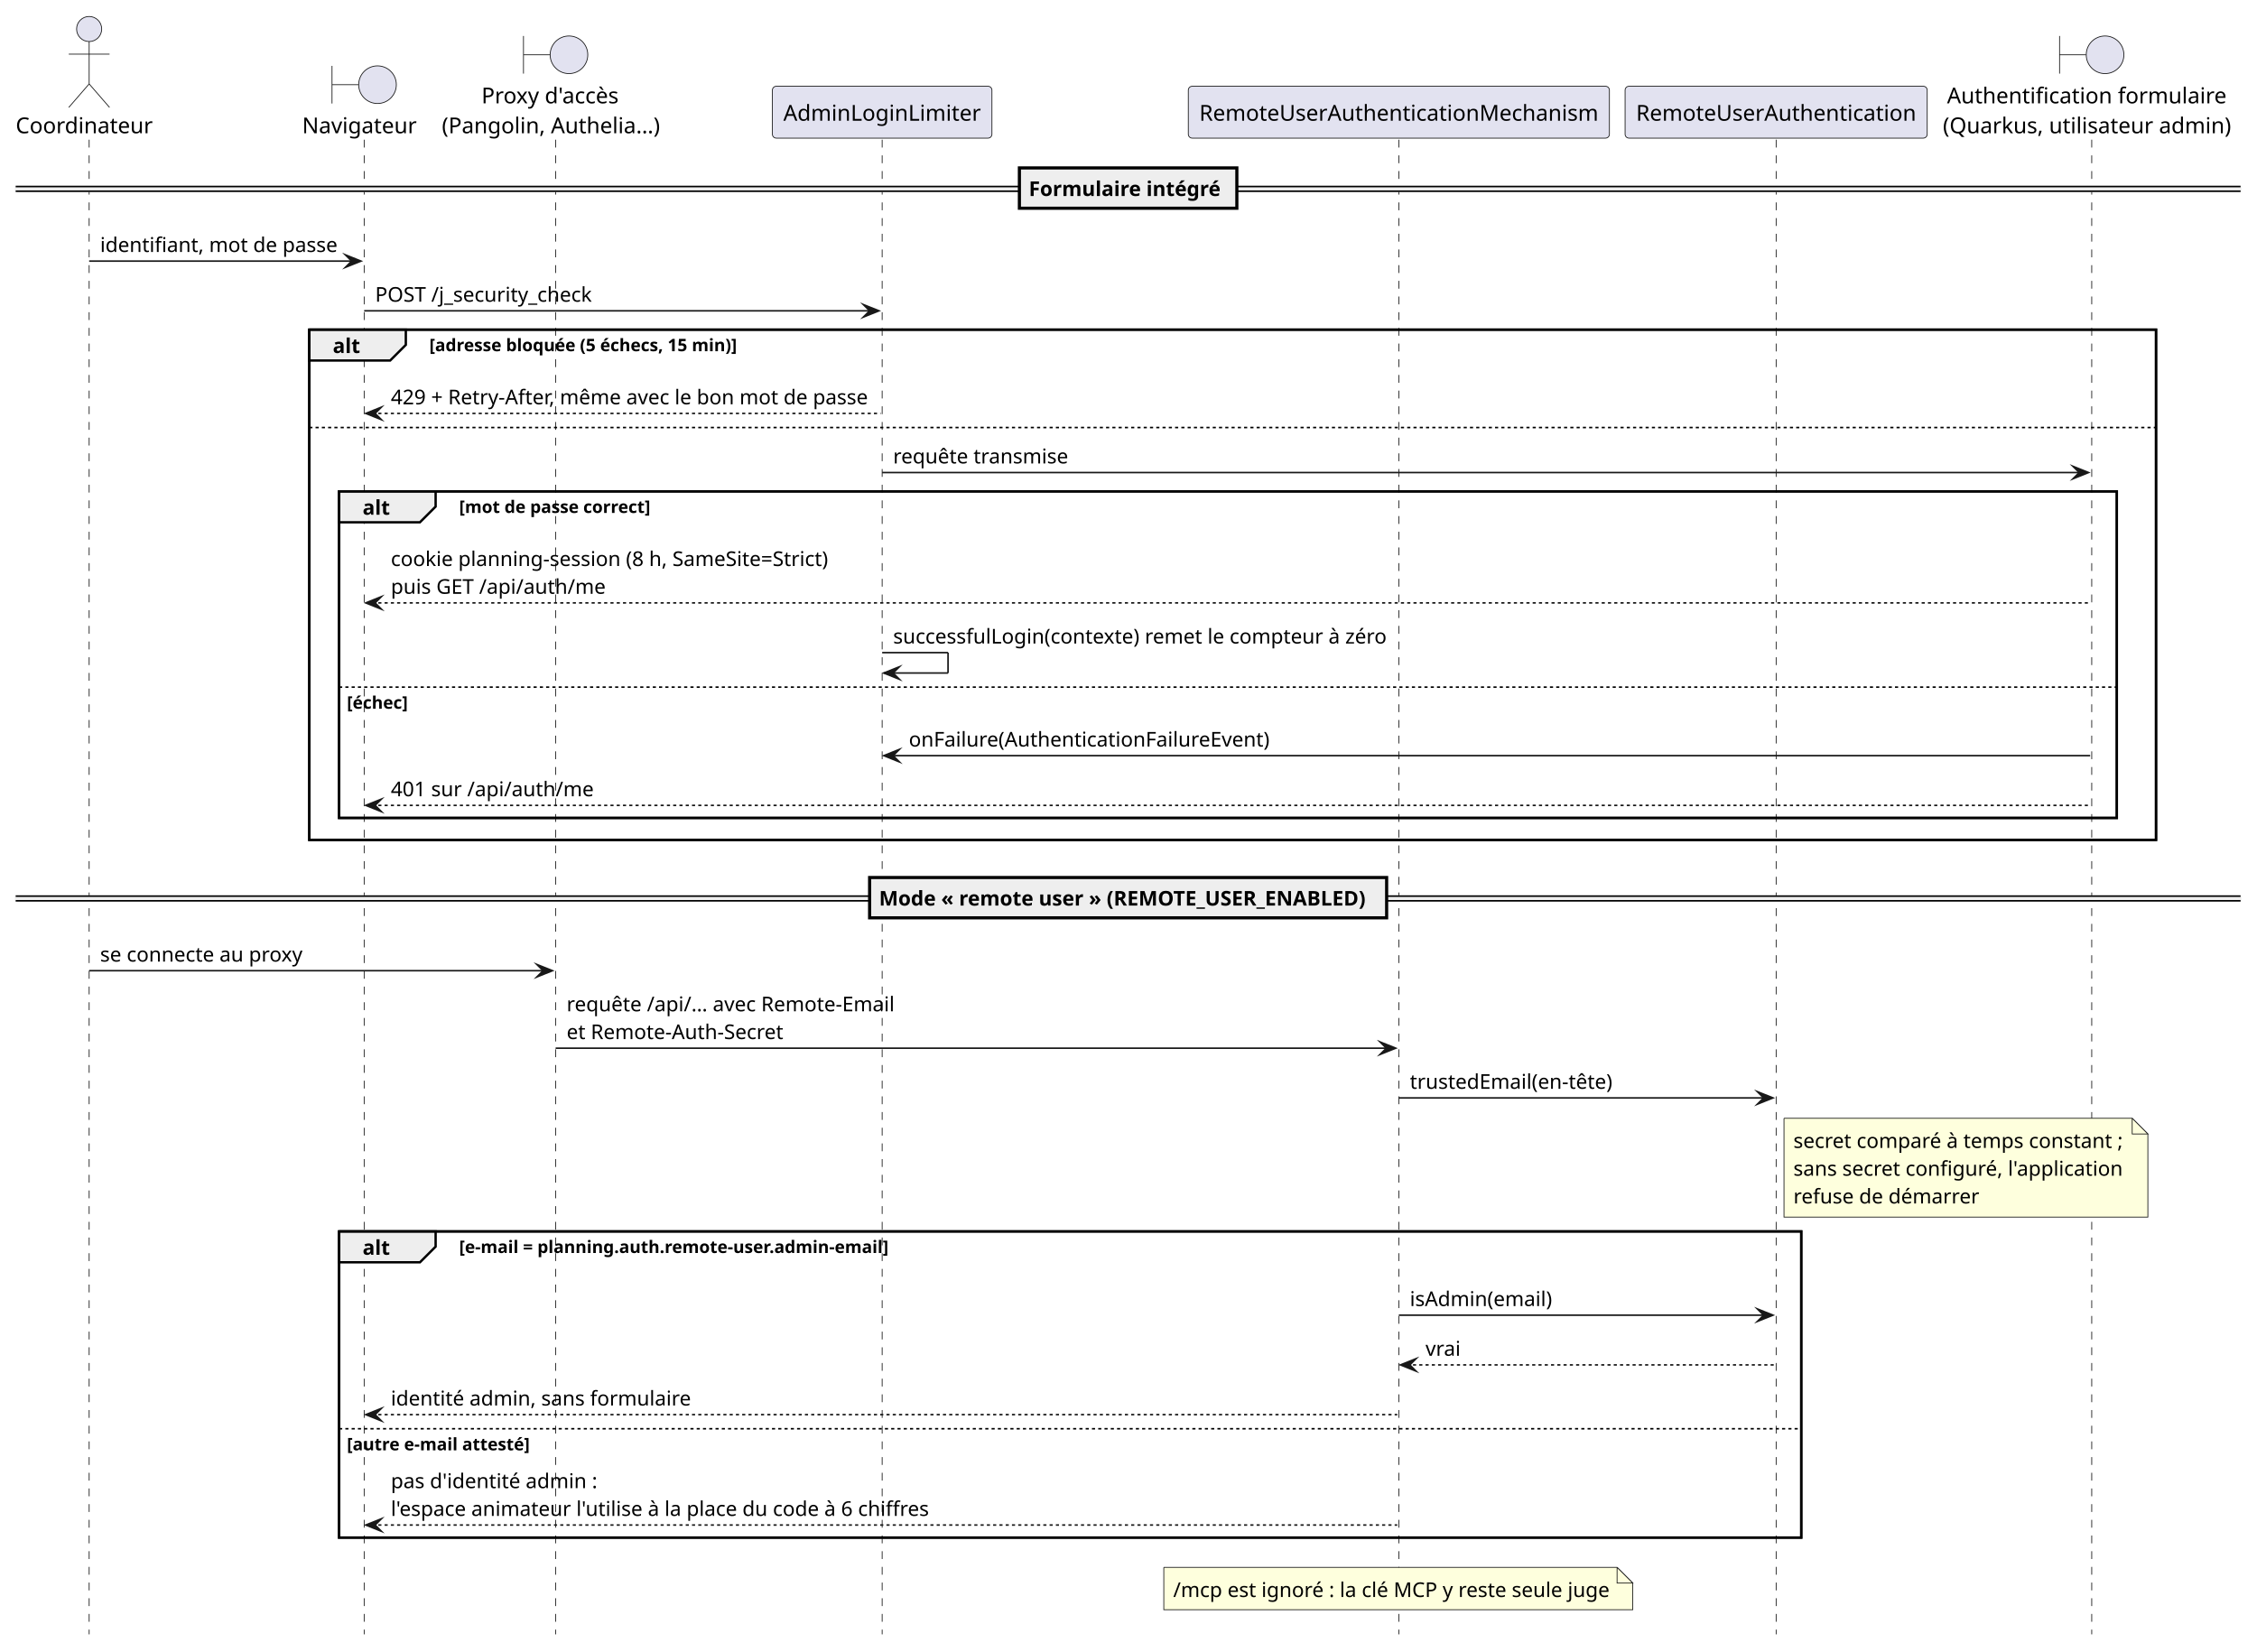
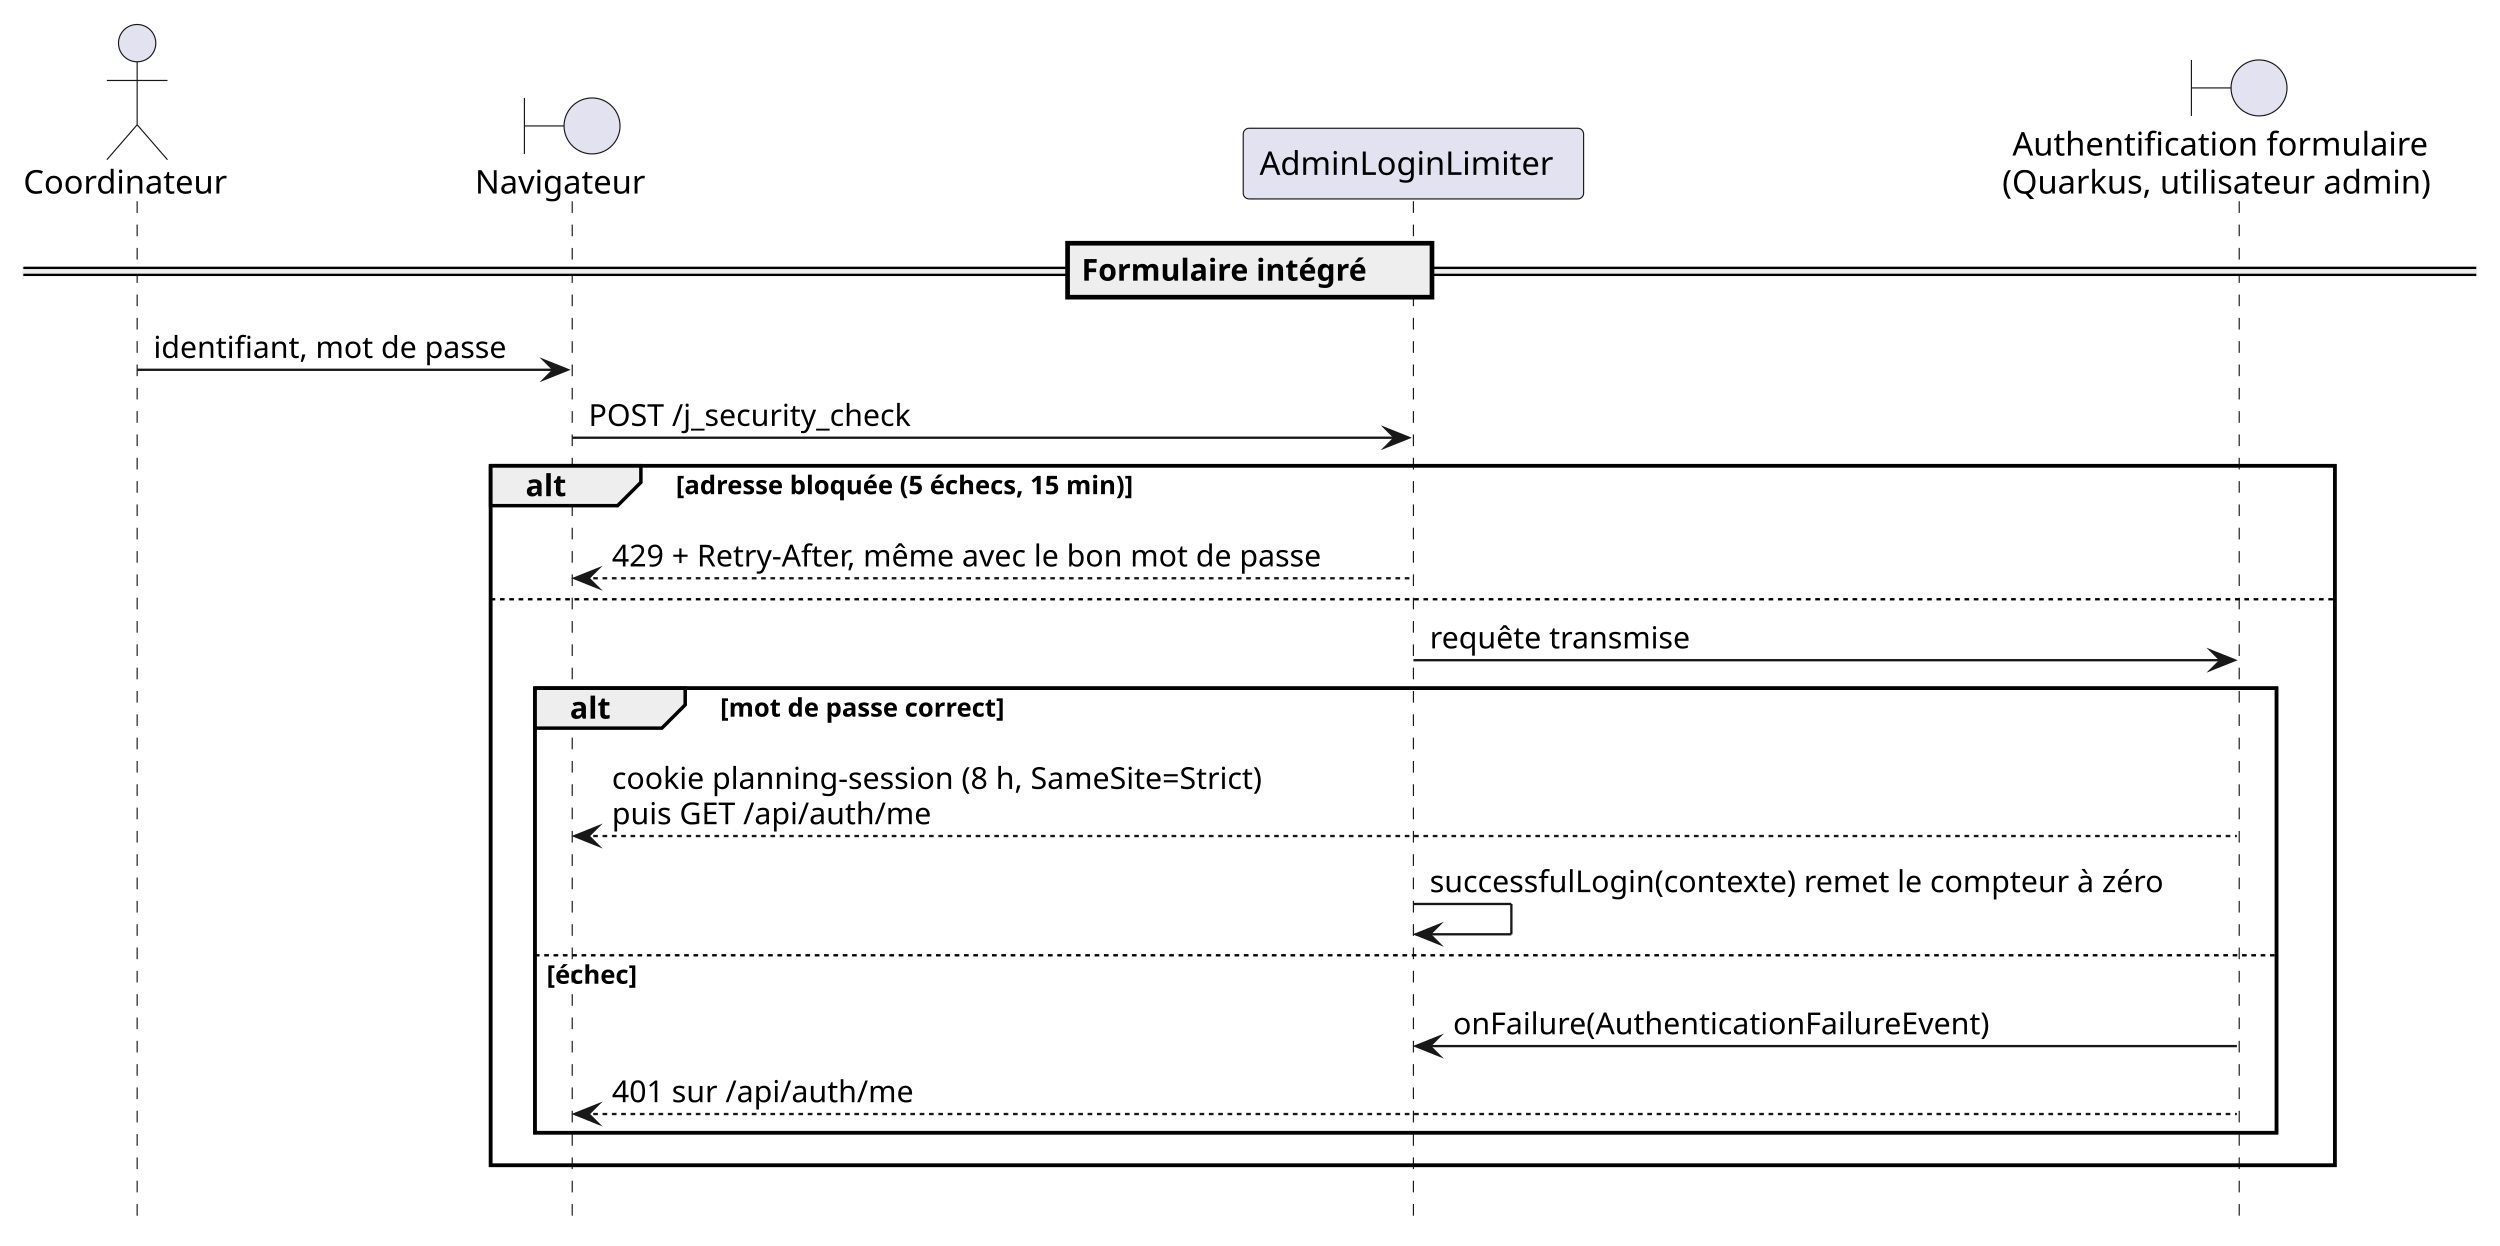
- <svg xmlns="http://www.w3.org/2000/svg" version="1.1" data-diagram-type="SEQUENCE" style="width:1439px;height:1053px;background:#FFFFFF;" width="1439px" height="1053px" viewBox="0 0 1439 1053" zoomAndPan="magnify" preserveAspectRatio="none" contentStyleType="text/css">
+ <svg xmlns="http://www.w3.org/2000/svg" version="1.1" data-diagram-type="SEQUENCE" style="width:1072px;height:534px;background:#FFFFFF;" width="1072px" height="534px" viewBox="0 0 1072 534" zoomAndPan="magnify" preserveAspectRatio="none" contentStyleType="text/css">
  <defs />
  <g font-family="sans-serif" lengthAdjust="spacing">
-     <rect x="197.187" y="210.186" width="1177.439" height="325.336" fill="none" style="stroke:#000;stroke-width:1.5;" />
-     <rect x="216.187" y="313.304" width="1133.439" height="208.218" fill="none" style="stroke:#000;stroke-width:1.5;" />
-     <rect x="216.187" y="785.17" width="932.238" height="195.218" fill="none" style="stroke:#000;stroke-width:1.5;" />
-     <g class="participant-lifeline" data-qualified-name="admin" data-entity-uid="part1" id="part1-lifeline" data-source-line="9">
+     <rect x="210.368" y="199.695" width="790.806" height="300" fill="none" style="stroke:#000;stroke-width:1.5;" />
+     <rect x="229.368" y="295.094" width="746.806" height="190.602" fill="none" style="stroke:#000;stroke-width:1.5;" />
+     <g class="participant-lifeline" data-qualified-name="admin" data-entity-uid="part1" id="part1-lifeline" data-source-line="8">
      <g>
-         <rect x="53.341" y="89.068" width="8" height="953.026" fill="#000" fill-opacity="0" />
-         <line x1="56.841" y1="89.068" x2="56.841" y2="1042.094" style="stroke:#181818;stroke-width:0.5;stroke-dasharray:5,5;" />
+         <rect x="55.311" y="86.297" width="8" height="437.398" fill="#000" fill-opacity="0" />
+         <line x1="58.811" y1="86.297" x2="58.811" y2="523.695" style="stroke:#181818;stroke-width:0.5;stroke-dasharray:5,5;" />
      </g>
    </g>
-     <g class="participant-lifeline" data-qualified-name="front" data-entity-uid="part2" id="part2-lifeline" data-source-line="10">
+     <g class="participant-lifeline" data-qualified-name="front" data-entity-uid="part2" id="part2-lifeline" data-source-line="9">
      <g>
-         <rect x="228.687" y="89.068" width="8" height="953.026" fill="#000" fill-opacity="0" />
-         <line x1="232.187" y1="89.068" x2="232.187" y2="1042.094" style="stroke:#181818;stroke-width:0.5;stroke-dasharray:5,5;" />
+         <rect x="241.868" y="86.297" width="8" height="437.398" fill="#000" fill-opacity="0" />
+         <line x1="245.368" y1="86.297" x2="245.368" y2="523.695" style="stroke:#181818;stroke-width:0.5;stroke-dasharray:5,5;" />
      </g>
    </g>
-     <g class="participant-lifeline" data-qualified-name="proxy" data-entity-uid="part3" id="part3-lifeline" data-source-line="11">
+     <g class="participant-lifeline" data-qualified-name="verrou" data-entity-uid="part3" id="part3-lifeline" data-source-line="10">
      <g>
-         <rect x="350.758" y="89.068" width="8" height="953.026" fill="#000" fill-opacity="0" />
-         <line x1="354.258" y1="89.068" x2="354.258" y2="1042.094" style="stroke:#181818;stroke-width:0.5;stroke-dasharray:5,5;" />
+         <rect x="602.573" y="86.297" width="8" height="437.398" fill="#000" fill-opacity="0" />
+         <line x1="606.073" y1="86.297" x2="606.073" y2="523.695" style="stroke:#181818;stroke-width:0.5;stroke-dasharray:5,5;" />
      </g>
    </g>
-     <g class="participant-lifeline" data-qualified-name="verrou" data-entity-uid="part4" id="part4-lifeline" data-source-line="12">
+     <g class="participant-lifeline" data-qualified-name="form" data-entity-uid="part4" id="part4-lifeline" data-source-line="11">
      <g>
-         <rect x="558.941" y="89.068" width="8" height="953.026" fill="#000" fill-opacity="0" />
-         <line x1="562.441" y1="89.068" x2="562.441" y2="1042.094" style="stroke:#181818;stroke-width:0.5;stroke-dasharray:5,5;" />
+         <rect x="956.674" y="86.297" width="8" height="437.398" fill="#000" fill-opacity="0" />
+         <line x1="960.174" y1="86.297" x2="960.174" y2="523.695" style="stroke:#181818;stroke-width:0.5;stroke-dasharray:5,5;" />
      </g>
    </g>
-     <g class="participant-lifeline" data-qualified-name="remote" data-entity-uid="part5" id="part5-lifeline" data-source-line="13">
-       <g>
-         <rect x="888.373" y="89.068" width="8" height="953.026" fill="#000" fill-opacity="0" />
-         <line x1="891.873" y1="89.068" x2="891.873" y2="1042.094" style="stroke:#181818;stroke-width:0.5;stroke-dasharray:5,5;" />
-       </g>
+     <g class="participant participant-head" data-qualified-name="admin" data-entity-uid="part1" id="part1-head" data-source-line="8">
+       <text x="10" y="82.995" fill="#000" font-size="14" textLength="91.622">Coordinateur</text>
+       <ellipse cx="58.811" cy="18.5" rx="8" ry="8" fill="#E2E2F0" style="stroke:#181818;stroke-width:0.5;" />
+       <path d="M58.811,26.5 L58.811,53.5 M45.811,34.5 L71.811,34.5 M58.811,53.5 L45.811,68.5 M58.811,53.5 L71.811,68.5" style="stroke:#181818;stroke-width:0.5;" fill="none" />
    </g>
-     <g class="participant-lifeline" data-qualified-name="confiance" data-entity-uid="part6" id="part6-lifeline" data-source-line="14">
-       <g>
-         <rect x="1128.925" y="89.068" width="8" height="953.026" fill="#000" fill-opacity="0" />
-         <line x1="1132.425" y1="89.068" x2="1132.425" y2="1042.094" style="stroke:#181818;stroke-width:0.5;stroke-dasharray:5,5;" />
-       </g>
+     <g class="participant participant-head" data-qualified-name="front" data-entity-uid="part2" id="part2-head" data-source-line="9">
+       <text x="203.656" y="82.995" fill="#000" font-size="14" textLength="77.424">Navigateur</text>
+       <path d="M224.868,42 L224.868,66 M224.868,54 L241.868,54" style="stroke:#181818;stroke-width:0.5;" fill="none" />
+       <ellipse cx="253.868" cy="54" rx="12" ry="12" fill="#E2E2F0" style="stroke:#181818;stroke-width:0.5;" />
    </g>
-     <g class="participant-lifeline" data-qualified-name="form" data-entity-uid="part7" id="part7-lifeline" data-source-line="15">
-       <g>
-         <rect x="1330.126" y="89.068" width="8" height="953.026" fill="#000" fill-opacity="0" />
-         <line x1="1333.626" y1="89.068" x2="1333.626" y2="1042.094" style="stroke:#181818;stroke-width:0.5;stroke-dasharray:5,5;" />
-       </g>
+     <g class="participant participant-head" data-qualified-name="verrou" data-entity-uid="part3" id="part3-head" data-source-line="10">
+       <rect x="533.096" y="55" width="145.954" height="30.297" fill="#E2E2F0" style="stroke:#181818;stroke-width:0.5;" rx="2.5" ry="2.5" />
+       <text x="540.096" y="74.995" fill="#000" font-size="14" textLength="131.954">AdminLoginLimiter</text>
    </g>
-     <g class="participant participant-head" data-qualified-name="admin" data-entity-uid="part1" id="part1-head" data-source-line="9">
-       <text x="10" y="84.966" fill="#000" font-size="14" textLength="87.682">Coordinateur</text>
-       <ellipse cx="56.841" cy="18.5" rx="8" ry="8" fill="#E2E2F0" style="stroke:#181818;stroke-width:0.5;" />
-       <path d="M56.841,26.5 L56.841,53.5 M43.841,34.5 L69.841,34.5 M56.841,53.5 L43.841,68.5 M56.841,53.5 L69.841,68.5" style="stroke:#181818;stroke-width:0.5;" fill="none" />
+     <g class="participant participant-head" data-qualified-name="form" data-entity-uid="part4" id="part4-head" data-source-line="11">
+       <text x="862.91" y="66.698" fill="#000" font-size="14" textLength="188.528">Authentification formulaire</text>
+       <text x="858.535" y="82.995" fill="#000" font-size="14" textLength="197.278">(Quarkus, utilisateur admin)</text>
+       <path d="M939.674,25.703 L939.674,49.703 M939.674,37.703 L956.674,37.703" style="stroke:#181818;stroke-width:0.5;" fill="none" />
+       <ellipse cx="968.674" cy="37.703" rx="12" ry="12" fill="#E2E2F0" style="stroke:#181818;stroke-width:0.5;" />
    </g>
-     <g class="participant participant-head" data-qualified-name="front" data-entity-uid="part2" id="part2-head" data-source-line="10">
-       <text x="192.654" y="84.966" fill="#000" font-size="14" textLength="73.066">Navigateur</text>
-       <path d="M211.687,42 L211.687,66 M211.687,54 L228.687,54" style="stroke:#181818;stroke-width:0.5;" fill="none" />
-       <ellipse cx="240.687" cy="54" rx="12" ry="12" fill="#E2E2F0" style="stroke:#181818;stroke-width:0.5;" />
+     <rect x="10" y="114.863" width="1051.813" height="3" fill="#EEE" style="stroke:#EEE;stroke-width:1;" />
+     <line x1="10" y1="114.863" x2="1061.813" y2="114.863" style="stroke:#000;stroke-width:1;" />
+     <line x1="10" y1="117.863" x2="1061.813" y2="117.863" style="stroke:#000;stroke-width:1;" />
+     <rect x="457.775" y="104.297" width="156.264" height="23.133" fill="#EEE" style="stroke:#000;stroke-width:2;" />
+     <text x="463.775" y="120.364" fill="#000" font-size="13" textLength="137.738" font-weight="700">Formulaire intégré</text>
+     <g class="message" data-entity-1="part1" data-entity-2="part2" id="msg1" data-source-line="14">
+       <polygon points="233.368,154.563,243.368,158.563,233.368,162.563,237.368,158.563" fill="#181818" style="stroke:#181818;stroke-width:1;stroke-linejoin:miter;stroke-miterlimit:10;" />
+       <line x1="58.811" y1="158.563" x2="239.368" y2="158.563" style="stroke:#181818;stroke-width:1;" />
+       <text x="65.811" y="153.497" fill="#000" font-size="13" textLength="162.557">identifiant, mot de passe</text>
    </g>
-     <g class="participant participant-head" data-qualified-name="proxy" data-entity-uid="part3" id="part3-head" data-source-line="11">
-       <text x="306.976" y="65.898" fill="#000" font-size="14" textLength="88.564">Proxy d'accès</text>
-       <text x="281.72" y="84.966" fill="#000" font-size="14" textLength="139.075">(Pangolin, Authelia…)</text>
-       <path d="M333.758,22.932 L333.758,46.932 M333.758,34.932 L350.758,34.932" style="stroke:#181818;stroke-width:0.5;" fill="none" />
-       <ellipse cx="362.758" cy="34.932" rx="12" ry="12" fill="#E2E2F0" style="stroke:#181818;stroke-width:0.5;" />
+     <g class="message" data-entity-1="part2" data-entity-2="part3" id="msg2" data-source-line="15">
+       <polygon points="594.073,183.695,604.073,187.695,594.073,191.695,598.073,187.695" fill="#181818" style="stroke:#181818;stroke-width:1;stroke-linejoin:miter;stroke-miterlimit:10;" />
+       <line x1="245.368" y1="187.695" x2="600.073" y2="187.695" style="stroke:#181818;stroke-width:1;" />
+       <text x="252.368" y="182.629" fill="#000" font-size="13" textLength="149.354">POST /j_security_check</text>
    </g>
-     <g class="participant participant-head" data-qualified-name="verrou" data-entity-uid="part4" id="part4-head" data-source-line="12">
-       <rect x="492.455" y="55" width="139.972" height="33.068" fill="#E2E2F0" style="stroke:#181818;stroke-width:0.5;" rx="2.5" ry="2.5" />
-       <text x="499.455" y="76.966" fill="#000" font-size="14" textLength="125.972">AdminLoginLimiter</text>
+     <path d="M210.368,199.695 L274.811,199.695 L274.811,206.828 L264.811,216.828 L210.368,216.828 L210.368,199.695" style="stroke:#000;stroke-width:1.5;" fill="#EEE" />
+     <rect x="210.368" y="199.695" width="790.806" height="300" fill="none" style="stroke:#000;stroke-width:1.5;" />
+     <text x="225.368" y="212.762" fill="#000" font-size="13" textLength="19.443" font-weight="700">alt</text>
+     <text x="289.811" y="211.906" fill="#000" font-size="11" textLength="230.366" font-weight="700">[adresse bloquée (5 échecs, 15 min)]</text>
+     <g class="message" data-entity-1="part3" data-entity-2="part2" id="msg3" data-source-line="17">
+       <polygon points="256.368,243.961,246.368,247.961,256.368,251.961,252.368,247.961" fill="#181818" style="stroke:#181818;stroke-width:1;stroke-linejoin:miter;stroke-miterlimit:10;" />
+       <line x1="250.368" y1="247.961" x2="605.073" y2="247.961" style="stroke:#181818;stroke-width:1;stroke-dasharray:2,2;" />
+       <text x="262.368" y="242.895" fill="#000" font-size="13" textLength="336.705">429 + Retry-After, même avec le bon mot de passe</text>
    </g>
-     <g class="participant participant-head" data-qualified-name="remote" data-entity-uid="part5" id="part5-head" data-source-line="13">
-       <rect x="757.628" y="55" width="268.491" height="33.068" fill="#E2E2F0" style="stroke:#181818;stroke-width:0.5;" rx="2.5" ry="2.5" />
-       <text x="764.628" y="76.966" fill="#000" font-size="14" textLength="254.491">RemoteUserAuthenticationMechanism</text>
+     <line x1="210.368" y1="256.961" x2="1001.174" y2="256.961" style="stroke:#000;stroke-width:1;stroke-dasharray:2,2;" />
+     <g class="message" data-entity-1="part3" data-entity-2="part4" id="msg4" data-source-line="19">
+       <polygon points="948.174,279.094,958.174,283.094,948.174,287.094,952.174,283.094" fill="#181818" style="stroke:#181818;stroke-width:1;stroke-linejoin:miter;stroke-miterlimit:10;" />
+       <line x1="606.073" y1="283.094" x2="954.174" y2="283.094" style="stroke:#181818;stroke-width:1;" />
+       <text x="613.073" y="278.028" fill="#000" font-size="13" textLength="119.526">requête transmise</text>
    </g>
-     <g class="participant participant-head" data-qualified-name="confiance" data-entity-uid="part6" id="part6-head" data-source-line="14">
-       <rect x="1036.119" y="55" width="192.611" height="33.068" fill="#E2E2F0" style="stroke:#181818;stroke-width:0.5;" rx="2.5" ry="2.5" />
-       <text x="1043.119" y="76.966" fill="#000" font-size="14" textLength="178.611">RemoteUserAuthentication</text>
+     <path d="M229.368,295.094 L293.811,295.094 L293.811,302.227 L283.811,312.227 L229.368,312.227 L229.368,295.094" style="stroke:#000;stroke-width:1.5;" fill="#EEE" />
+     <rect x="229.368" y="295.094" width="746.806" height="190.602" fill="none" style="stroke:#000;stroke-width:1.5;" />
+     <text x="244.368" y="308.161" fill="#000" font-size="13" textLength="19.443" font-weight="700">alt</text>
+     <text x="308.811" y="307.304" fill="#000" font-size="11" textLength="141.174" font-weight="700">[mot de passe correct]</text>
+     <g class="message" data-entity-1="part4" data-entity-2="part2" id="msg5" data-source-line="21">
+       <polygon points="256.368,354.492,246.368,358.492,256.368,362.492,252.368,358.492" fill="#181818" style="stroke:#181818;stroke-width:1;stroke-linejoin:miter;stroke-miterlimit:10;" />
+       <line x1="250.368" y1="358.492" x2="959.174" y2="358.492" style="stroke:#181818;stroke-width:1;stroke-dasharray:2,2;" />
+       <text x="262.368" y="338.293" fill="#000" font-size="13" textLength="306.014">cookie planning-session (8 h, SameSite=Strict)</text>
+       <text x="262.368" y="353.426" fill="#000" font-size="13" textLength="144.542">puis GET /api/auth/me</text>
    </g>
-     <g class="participant participant-head" data-qualified-name="form" data-entity-uid="part7" id="part7-head" data-source-line="15">
-       <text x="1241.369" y="65.898" fill="#000" font-size="14" textLength="178.513">Authentification formulaire</text>
-       <text x="1238.73" y="84.966" fill="#000" font-size="14" textLength="183.791">(Quarkus, utilisateur admin)</text>
-       <path d="M1313.126,22.932 L1313.126,46.932 M1313.126,34.932 L1330.126,34.932" style="stroke:#181818;stroke-width:0.5;" fill="none" />
-       <ellipse cx="1342.126" cy="34.932" rx="12" ry="12" fill="#E2E2F0" style="stroke:#181818;stroke-width:0.5;" />
+     <g class="message" data-entity-1="part3" data-entity-2="part3" id="msg6" data-source-line="22">
+       <line x1="606.073" y1="387.625" x2="648.073" y2="387.625" style="stroke:#181818;stroke-width:1;" />
+       <line x1="648.073" y1="387.625" x2="648.073" y2="400.625" style="stroke:#181818;stroke-width:1;" />
+       <line x1="607.073" y1="400.625" x2="648.073" y2="400.625" style="stroke:#181818;stroke-width:1;" />
+       <polygon points="617.073,396.625,607.073,400.625,617.073,404.625,613.073,400.625" fill="#181818" style="stroke:#181818;stroke-width:1;stroke-linejoin:miter;stroke-miterlimit:10;" />
+       <text x="613.073" y="382.559" fill="#000" font-size="13" textLength="340.101">successfulLogin(contexte) remet le compteur à zéro</text>
    </g>
-     <rect x="10" y="118.921" width="1418.522" height="3" fill="#EEE" style="stroke:#EEE;stroke-width:1;" />
-     <line x1="10" y1="118.921" x2="1428.522" y2="118.921" style="stroke:#000;stroke-width:1;" />
-     <line x1="10" y1="121.921" x2="1428.522" y2="121.921" style="stroke:#000;stroke-width:1;" />
-     <rect x="649.937" y="107.068" width="138.647" height="25.706" fill="#EEE" style="stroke:#000;stroke-width:2;" />
-     <text x="655.937" y="124.965" fill="#000" font-size="13" textLength="121.267" font-weight="700">Formulaire intégré</text>
-     <g class="message" data-entity-1="part1" data-entity-2="part2" id="msg1" data-source-line="18">
-       <polygon points="220.187,162.48,230.187,166.48,220.187,170.48,224.187,166.48" fill="#181818" style="stroke:#181818;stroke-width:1;stroke-linejoin:miter;stroke-miterlimit:10;" />
-       <line x1="56.841" y1="166.48" x2="226.187" y2="166.48" style="stroke:#181818;stroke-width:1;" />
-       <text x="63.841" y="160.671" fill="#000" font-size="13" textLength="151.346">identifiant, mot de passe</text>
+     <line x1="229.368" y1="409.625" x2="976.174" y2="409.625" style="stroke:#000;stroke-width:1;stroke-dasharray:2,2;" />
+     <text x="234.368" y="421.835" fill="#000" font-size="11" textLength="45.848" font-weight="700">[échec]</text>
+     <g class="message" data-entity-1="part4" data-entity-2="part3" id="msg7" data-source-line="24">
+       <polygon points="617.073,444.563,607.073,448.563,617.073,452.563,613.073,448.563" fill="#181818" style="stroke:#181818;stroke-width:1;stroke-linejoin:miter;stroke-miterlimit:10;" />
+       <line x1="611.073" y1="448.563" x2="959.174" y2="448.563" style="stroke:#181818;stroke-width:1;" />
+       <text x="623.073" y="443.497" fill="#000" font-size="13" textLength="247.508">onFailure(AuthenticationFailureEvent)</text>
    </g>
-     <g class="message" data-entity-1="part2" data-entity-2="part4" id="msg2" data-source-line="19">
-       <polygon points="550.441,194.186,560.441,198.186,550.441,202.186,554.441,198.186" fill="#181818" style="stroke:#181818;stroke-width:1;stroke-linejoin:miter;stroke-miterlimit:10;" />
-       <line x1="232.187" y1="198.186" x2="556.441" y2="198.186" style="stroke:#181818;stroke-width:1;" />
-       <text x="239.187" y="192.377" fill="#000" font-size="13" textLength="138.164">POST /j_security_check</text>
+     <g class="message" data-entity-1="part4" data-entity-2="part2" id="msg8" data-source-line="25">
+       <polygon points="256.368,473.695,246.368,477.695,256.368,481.695,252.368,477.695" fill="#181818" style="stroke:#181818;stroke-width:1;stroke-linejoin:miter;stroke-miterlimit:10;" />
+       <line x1="250.368" y1="477.695" x2="959.174" y2="477.695" style="stroke:#181818;stroke-width:1;stroke-dasharray:2,2;" />
+       <text x="262.368" y="472.629" fill="#000" font-size="13" textLength="136.608">401 sur /api/auth/me</text>
    </g>
-     <path d="M197.187,210.186 L258.746,210.186 L258.746,219.892 L248.746,229.892 L197.187,229.892 L197.187,210.186" style="stroke:#000;stroke-width:1.5;" fill="#EEE" />
-     <rect x="197.187" y="210.186" width="1177.439" height="325.336" fill="none" style="stroke:#000;stroke-width:1.5;" />
-     <text x="212.187" y="225.083" fill="#000" font-size="13" textLength="16.559" font-weight="700">alt</text>
-     <text x="273.746" y="223.945" fill="#000" font-size="11" textLength="198.227" font-weight="700">[adresse bloquée (5 échecs, 15 min)]</text>
-     <g class="message" data-entity-1="part4" data-entity-2="part2" id="msg3" data-source-line="21">
-       <polygon points="243.187,259.598,233.187,263.598,243.187,267.598,239.187,263.598" fill="#181818" style="stroke:#181818;stroke-width:1;stroke-linejoin:miter;stroke-miterlimit:10;" />
-       <line x1="237.187" y1="263.598" x2="561.441" y2="263.598" style="stroke:#181818;stroke-width:1;stroke-dasharray:2,2;" />
-       <text x="249.187" y="257.789" fill="#000" font-size="13" textLength="306.254">429 + Retry-After, même avec le bon mot de passe</text>
-     </g>
-     <line x1="197.187" y1="272.598" x2="1374.626" y2="272.598" style="stroke:#000;stroke-width:1;stroke-dasharray:2,2;" />
-     <g class="message" data-entity-1="part4" data-entity-2="part7" id="msg4" data-source-line="23">
-       <polygon points="1321.626,297.304,1331.626,301.304,1321.626,305.304,1325.626,301.304" fill="#181818" style="stroke:#181818;stroke-width:1;stroke-linejoin:miter;stroke-miterlimit:10;" />
-       <line x1="562.441" y1="301.304" x2="1327.626" y2="301.304" style="stroke:#181818;stroke-width:1;" />
-       <text x="569.441" y="295.495" fill="#000" font-size="13" textLength="112.151">requête transmise</text>
-     </g>
-     <path d="M216.187,313.304 L277.746,313.304 L277.746,323.01 L267.746,333.01 L216.187,333.01 L216.187,313.304" style="stroke:#000;stroke-width:1.5;" fill="#EEE" />
-     <rect x="216.187" y="313.304" width="1133.439" height="208.218" fill="none" style="stroke:#000;stroke-width:1.5;" />
-     <text x="231.187" y="328.201" fill="#000" font-size="13" textLength="16.559" font-weight="700">alt</text>
-     <text x="292.746" y="327.063" fill="#000" font-size="11" textLength="122.382" font-weight="700">[mot de passe correct]</text>
-     <g class="message" data-entity-1="part7" data-entity-2="part2" id="msg5" data-source-line="25">
-       <polygon points="243.187,380.422,233.187,384.422,243.187,388.422,239.187,384.422" fill="#181818" style="stroke:#181818;stroke-width:1;stroke-linejoin:miter;stroke-miterlimit:10;" />
-       <line x1="237.187" y1="384.422" x2="1332.626" y2="384.422" style="stroke:#181818;stroke-width:1;stroke-dasharray:2,2;" />
-       <text x="249.187" y="360.907" fill="#000" font-size="13" textLength="278.772">cookie planning-session (8 h, SameSite=Strict)</text>
-       <text x="249.187" y="378.613" fill="#000" font-size="13" textLength="136.981">puis GET /api/auth/me</text>
-     </g>
-     <g class="message" data-entity-1="part4" data-entity-2="part4" id="msg6" data-source-line="26">
-       <line x1="562.441" y1="416.128" x2="604.441" y2="416.128" style="stroke:#181818;stroke-width:1;" />
-       <line x1="604.441" y1="416.128" x2="604.441" y2="429.128" style="stroke:#181818;stroke-width:1;" />
-       <line x1="563.441" y1="429.128" x2="604.441" y2="429.128" style="stroke:#181818;stroke-width:1;" />
-       <polygon points="573.441,425.128,563.441,429.128,573.441,433.128,569.441,429.128" fill="#181818" style="stroke:#181818;stroke-width:1;stroke-linejoin:miter;stroke-miterlimit:10;" />
-       <text x="569.441" y="410.319" fill="#000" font-size="13" textLength="315.432">successfulLogin(contexte) remet le compteur à zéro</text>
-     </g>
-     <line x1="216.187" y1="438.128" x2="1349.626" y2="438.128" style="stroke:#000;stroke-width:1;stroke-dasharray:2,2;" />
-     <text x="221.187" y="451.887" fill="#000" font-size="11" textLength="39.41" font-weight="700">[échec]</text>
-     <g class="message" data-entity-1="part7" data-entity-2="part4" id="msg7" data-source-line="28">
-       <polygon points="573.441,477.816,563.441,481.816,573.441,485.816,569.441,481.816" fill="#181818" style="stroke:#181818;stroke-width:1;stroke-linejoin:miter;stroke-miterlimit:10;" />
-       <line x1="567.441" y1="481.816" x2="1332.626" y2="481.816" style="stroke:#181818;stroke-width:1;" />
-       <text x="579.441" y="476.007" fill="#000" font-size="13" textLength="230.516">onFailure(AuthenticationFailureEvent)</text>
-     </g>
-     <g class="message" data-entity-1="part7" data-entity-2="part2" id="msg8" data-source-line="29">
-       <polygon points="243.187,509.522,233.187,513.522,243.187,517.522,239.187,513.522" fill="#181818" style="stroke:#181818;stroke-width:1;stroke-linejoin:miter;stroke-miterlimit:10;" />
-       <line x1="237.187" y1="513.522" x2="1332.626" y2="513.522" style="stroke:#181818;stroke-width:1;stroke-dasharray:2,2;" />
-       <text x="249.187" y="507.713" fill="#000" font-size="13" textLength="129.389">401 sur /api/auth/me</text>
-     </g>
-     <rect x="10" y="571.375" width="1418.522" height="3" fill="#EEE" style="stroke:#EEE;stroke-width:1;" />
-     <line x1="10" y1="571.375" x2="1428.522" y2="571.375" style="stroke:#000;stroke-width:1;" />
-     <line x1="10" y1="574.375" x2="1428.522" y2="574.375" style="stroke:#000;stroke-width:1;" />
-     <rect x="554.439" y="559.522" width="329.644" height="25.706" fill="#EEE" style="stroke:#000;stroke-width:2;" />
-     <text x="560.439" y="577.419" fill="#000" font-size="13" textLength="312.264" font-weight="700">Mode « remote user » (REMOTE_USER_ENABLED)</text>
-     <g class="message" data-entity-1="part1" data-entity-2="part3" id="msg9" data-source-line="34">
-       <polygon points="342.258,614.934,352.258,618.934,342.258,622.934,346.258,618.934" fill="#181818" style="stroke:#181818;stroke-width:1;stroke-linejoin:miter;stroke-miterlimit:10;" />
-       <line x1="56.841" y1="618.934" x2="348.258" y2="618.934" style="stroke:#181818;stroke-width:1;" />
-       <text x="63.841" y="613.125" fill="#000" font-size="13" textLength="129.532">se connecte au proxy</text>
-     </g>
-     <g class="message" data-entity-1="part3" data-entity-2="part5" id="msg10" data-source-line="35">
-       <polygon points="879.873,664.346,889.873,668.346,879.873,672.346,883.873,668.346" fill="#181818" style="stroke:#181818;stroke-width:1;stroke-linejoin:miter;stroke-miterlimit:10;" />
-       <line x1="354.258" y1="668.346" x2="885.873" y2="668.346" style="stroke:#181818;stroke-width:1;" />
-       <text x="361.258" y="644.831" fill="#000" font-size="13" textLength="209.326">requête /api/… avec Remote-Email</text>
-       <text x="361.258" y="662.537" fill="#000" font-size="13" textLength="138.411">et Remote-Auth-Secret</text>
-     </g>
-     <g class="message" data-entity-1="part5" data-entity-2="part6" id="msg11" data-source-line="36">
-       <polygon points="1120.425,696.052,1130.425,700.052,1120.425,704.052,1124.425,700.052" fill="#181818" style="stroke:#181818;stroke-width:1;stroke-linejoin:miter;stroke-miterlimit:10;" />
-       <line x1="891.873" y1="700.052" x2="1126.425" y2="700.052" style="stroke:#181818;stroke-width:1;" />
-       <text x="898.873" y="694.243" fill="#000" font-size="13" textLength="129.129">trustedEmail(en-tête)</text>
-     </g>
-     <path d="M1137.425,713.052 L1137.425,776.052 L1369.425,776.052 L1369.425,723.052 L1359.425,713.052 L1137.425,713.052" style="stroke:#181818;stroke-width:0.5;" fill="#FEFFDD" />
-     <path d="M1359.425,713.052 L1359.425,723.052 L1369.425,723.052 L1359.425,713.052" style="stroke:#181818;stroke-width:0.5;" fill="#FEFFDD" />
-     <text x="1143.425" y="731.949" fill="#000" font-size="13" textLength="210.6">secret comparé à temps constant ;</text>
-     <text x="1143.425" y="749.655" fill="#000" font-size="13" textLength="211.042">sans secret configuré, l'application</text>
-     <text x="1143.425" y="767.361" fill="#000" font-size="13" textLength="119.067">refuse de démarrer</text>
-     <path d="M216.187,785.17 L277.746,785.17 L277.746,794.876 L267.746,804.876 L216.187,804.876 L216.187,785.17" style="stroke:#000;stroke-width:1.5;" fill="#EEE" />
-     <rect x="216.187" y="785.17" width="932.238" height="195.218" fill="none" style="stroke:#000;stroke-width:1.5;" />
-     <text x="231.187" y="800.067" fill="#000" font-size="13" textLength="16.559" font-weight="700">alt</text>
-     <text x="292.746" y="798.929" fill="#000" font-size="11" textLength="274.245" font-weight="700">[e-mail = planning.auth.remote-user.admin-email]</text>
-     <g class="message" data-entity-1="part5" data-entity-2="part6" id="msg12" data-source-line="39">
-       <polygon points="1120.425,834.582,1130.425,838.582,1120.425,842.582,1124.425,838.582" fill="#181818" style="stroke:#181818;stroke-width:1;stroke-linejoin:miter;stroke-miterlimit:10;" />
-       <line x1="891.873" y1="838.582" x2="1126.425" y2="838.582" style="stroke:#181818;stroke-width:1;" />
-       <text x="898.873" y="832.773" fill="#000" font-size="13" textLength="90.714">isAdmin(email)</text>
-     </g>
-     <g class="message" data-entity-1="part6" data-entity-2="part5" id="msg13" data-source-line="40">
-       <polygon points="902.873,866.288,892.873,870.288,902.873,874.288,898.873,870.288" fill="#181818" style="stroke:#181818;stroke-width:1;stroke-linejoin:miter;stroke-miterlimit:10;" />
-       <line x1="896.873" y1="870.288" x2="1131.425" y2="870.288" style="stroke:#181818;stroke-width:1;stroke-dasharray:2,2;" />
-       <text x="908.873" y="864.479" fill="#000" font-size="13" textLength="22.62">vrai</text>
-     </g>
-     <g class="message" data-entity-1="part5" data-entity-2="part2" id="msg14" data-source-line="41">
-       <polygon points="243.187,897.994,233.187,901.994,243.187,905.994,239.187,901.994" fill="#181818" style="stroke:#181818;stroke-width:1;stroke-linejoin:miter;stroke-miterlimit:10;" />
-       <line x1="237.187" y1="901.994" x2="890.873" y2="901.994" style="stroke:#181818;stroke-width:1;stroke-dasharray:2,2;" />
-       <text x="249.187" y="896.185" fill="#000" font-size="13" textLength="191.62">identité admin, sans formulaire</text>
-     </g>
-     <line x1="216.187" y1="910.994" x2="1148.425" y2="910.994" style="stroke:#000;stroke-width:1;stroke-dasharray:2,2;" />
-     <text x="221.187" y="924.753" fill="#000" font-size="11" textLength="115.158" font-weight="700">[autre e-mail attesté]</text>
-     <g class="message" data-entity-1="part5" data-entity-2="part2" id="msg15" data-source-line="43">
-       <polygon points="243.187,968.388,233.187,972.388,243.187,976.388,239.187,972.388" fill="#181818" style="stroke:#181818;stroke-width:1;stroke-linejoin:miter;stroke-miterlimit:10;" />
-       <line x1="237.187" y1="972.388" x2="890.873" y2="972.388" style="stroke:#181818;stroke-width:1;stroke-dasharray:2,2;" />
-       <text x="249.187" y="948.873" fill="#000" font-size="13" textLength="131.677">pas d'identité admin :</text>
-       <text x="249.187" y="966.579" fill="#000" font-size="13" textLength="344.526">l'espace animateur l'utilise à la place du code à 6 chiffres</text>
-     </g>
-     <path d="M742.007,999.388 L742.007,1026.388 L1041.007,1026.388 L1041.007,1009.388 L1031.007,999.388 L742.007,999.388" style="stroke:#181818;stroke-width:0.5;" fill="#FEFFDD" />
-     <path d="M1031.007,999.388 L1031.007,1009.388 L1041.007,1009.388 L1031.007,999.388" style="stroke:#181818;stroke-width:0.5;" fill="#FEFFDD" />
-     <text x="748.007" y="1018.285" fill="#000" font-size="13" textLength="278.733">/mcp est ignoré : la clé MCP y reste seule juge</text>
  </g>
</svg>
